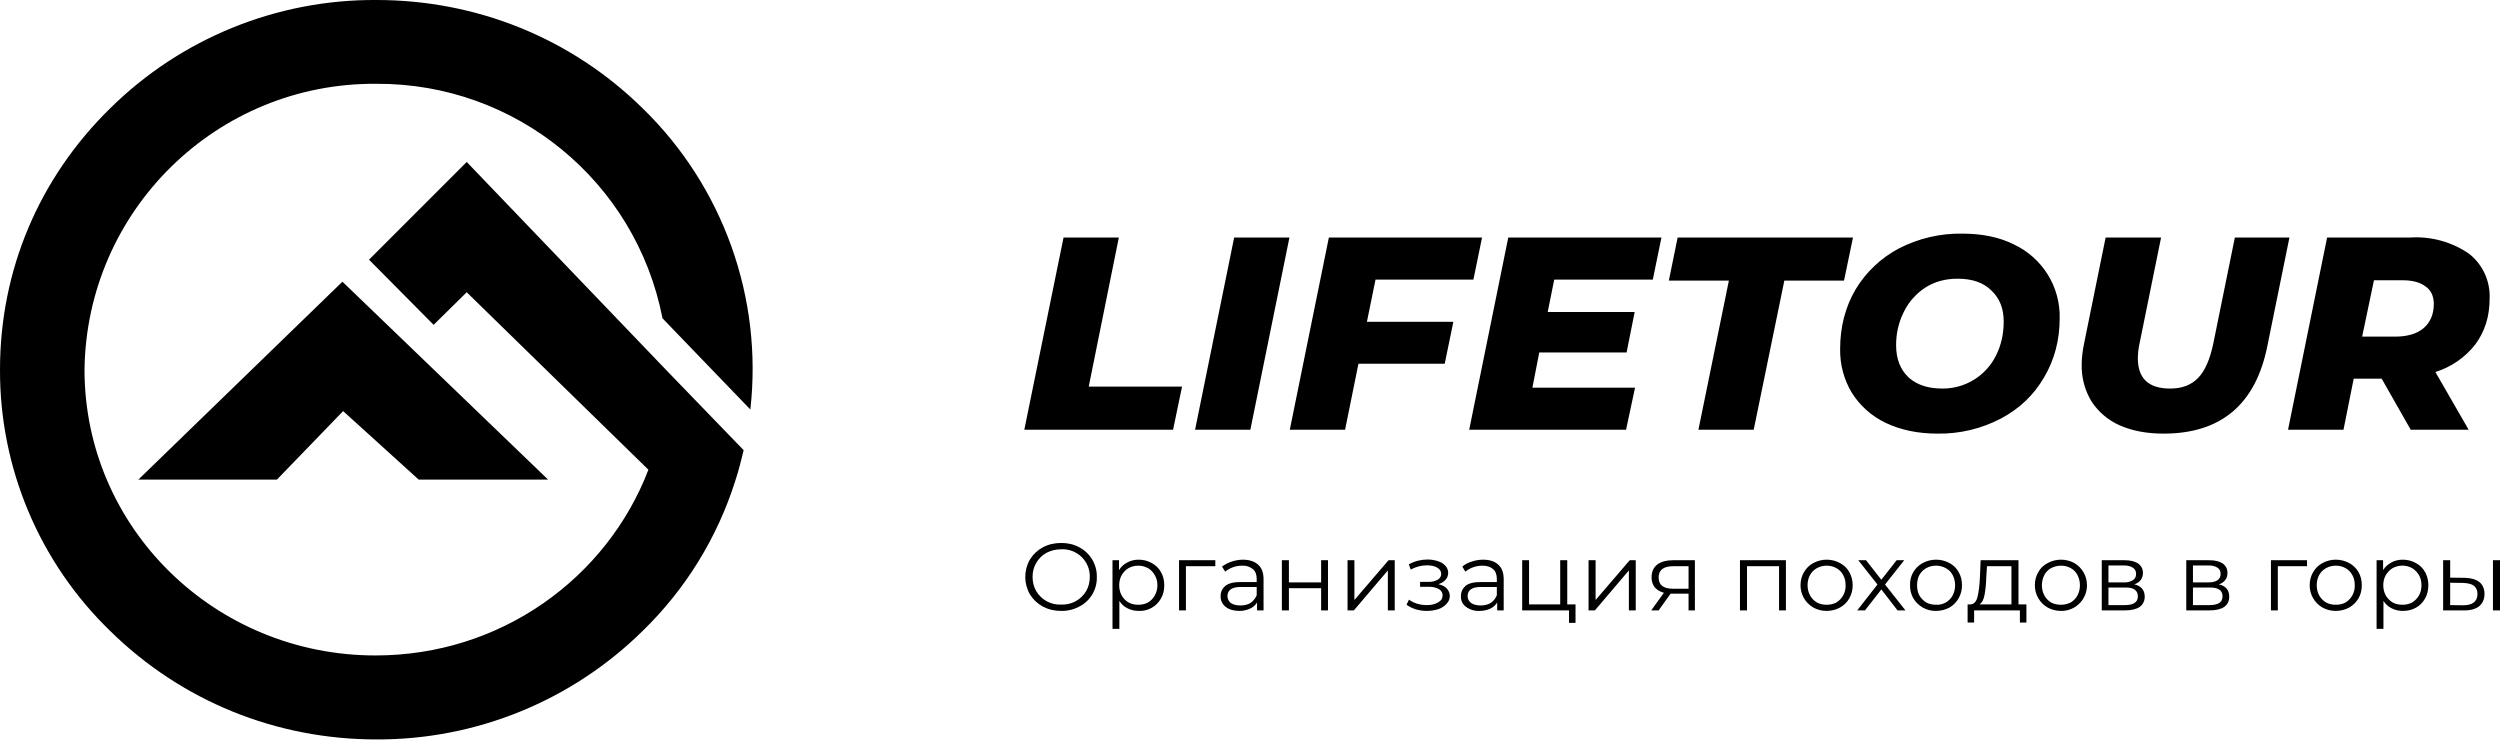
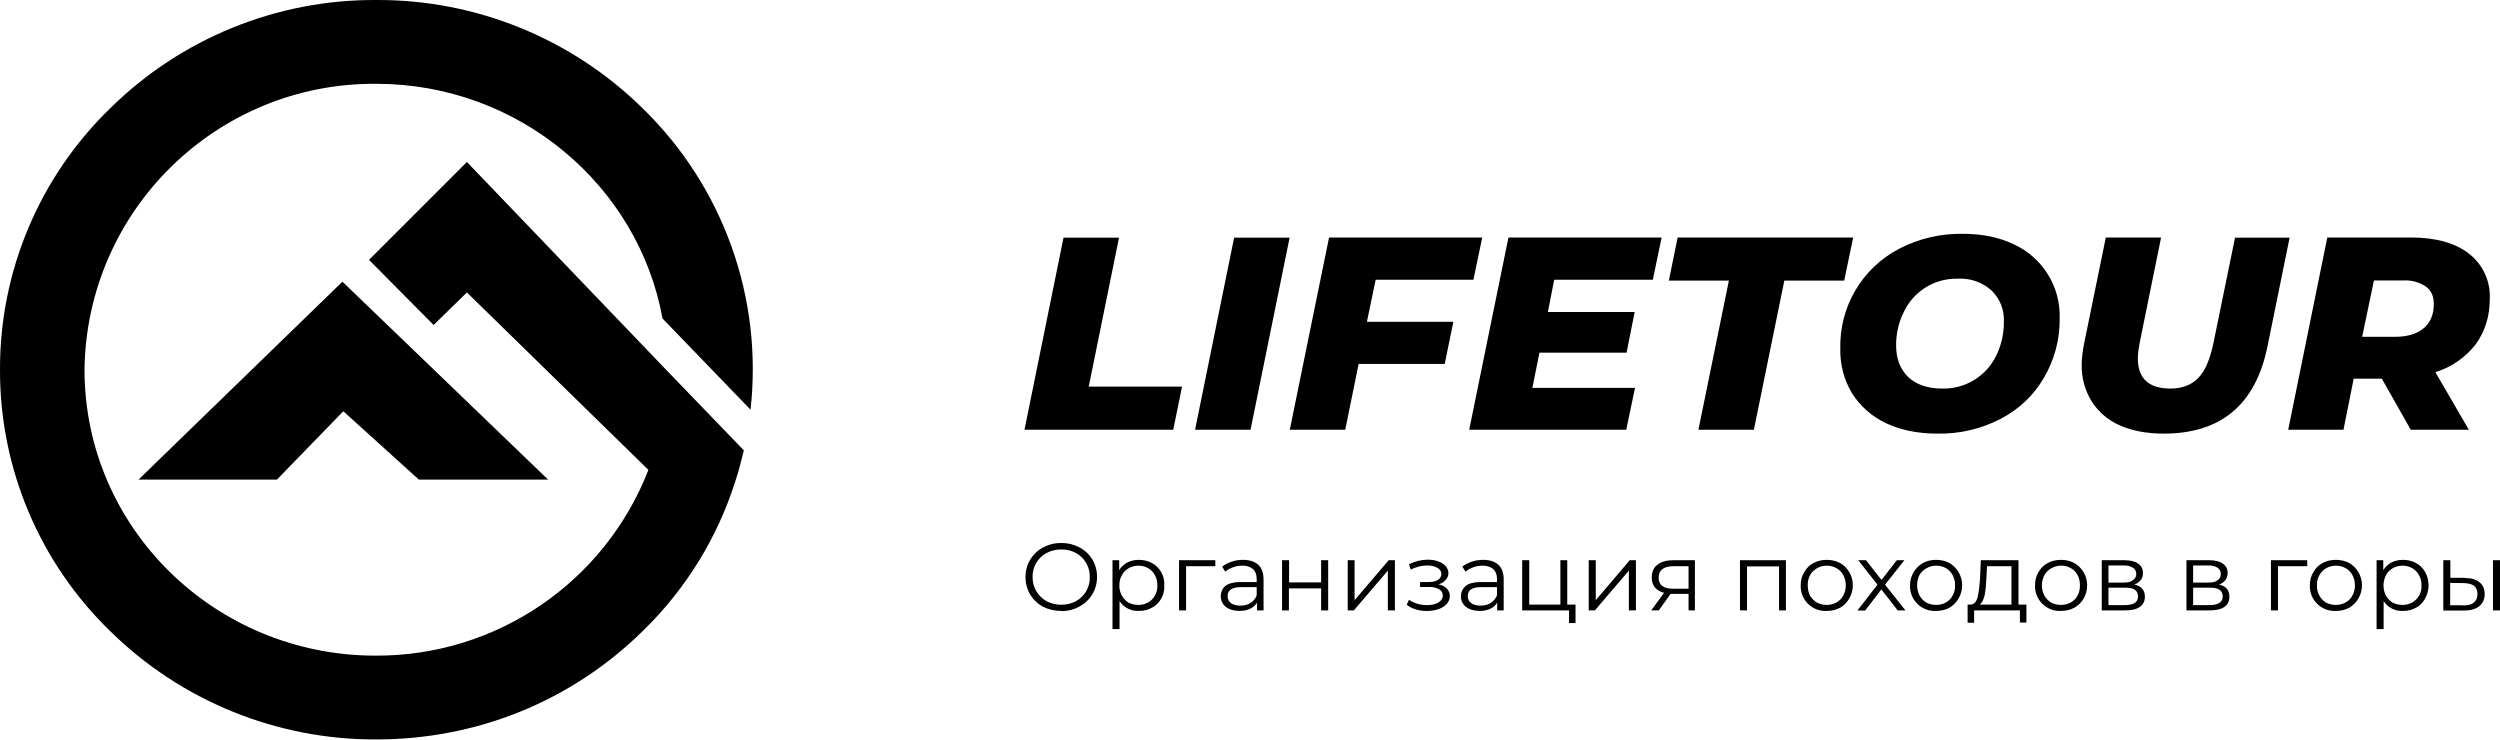
- <svg xmlns="http://www.w3.org/2000/svg" viewBox="0 0 142 42" fill="currentColor">
-   <path d="m20.96 14.75 5.55-5.55 11.4 11.89 4.33 4.48c-.14.56-.28 1.16-.47 1.72a20.5 20.5 0 0 1-5.27 8.55 21.43 21.43 0 0 1-15.12 6.16c-5.7 0-11.07-2.18-15.12-6.16a20.56 20.56 0 0 1-6.26-14.84c0-5.65 2.21-10.88 6.26-14.85a21.34 21.34 0 0 1 15.12-6.15c5.7 0 11.07 2.17 15.12 6.15a20.65 20.65 0 0 1 6.12 17.11l-4.99-5.18a16.46 16.46 0 0 0-16.25-13.32 16.45 16.45 0 0 0-16.58 16.24c0 8.97 7.39 16.23 16.53 16.23 7.11 0 13.14-4.39 15.5-10.55l-10.32-10.08-1.88 1.85-3.67-3.7Zm89.09 9.88c-1.12 0-2.1-.21-2.94-.61a4.62 4.62 0 0 1-1.92-1.7 4.66 4.66 0 0 1-.67-2.5c0-1.25.29-2.37.87-3.37a6.32 6.32 0 0 1 2.47-2.34 7.59 7.59 0 0 1 3.6-.84c1.12 0 2.1.2 2.92.61a4.52 4.52 0 0 1 2.61 4.2c0 1.24-.3 2.37-.89 3.36-.58 1-1.4 1.78-2.46 2.34a7.52 7.52 0 0 1-3.59.85Zm-49.64-11.14h3.14l-1.71 8.47h5.3l-.51 2.45h-8.45l2.23-10.92Zm9.69 0h3.14l-2.22 10.92h-3.14l2.22-10.92Zm8.03 2.39-.49 2.4h4.91l-.49 2.38h-4.9l-.76 3.75h-3.14l2.22-10.92h8.7l-.49 2.39h-5.56Zm10.15 0-.37 1.84h4.94l-.46 2.3h-4.96l-.39 2h5.83l-.51 2.39h-8.91l2.22-10.92h8.7l-.49 2.39h-5.6Zm9.92.06h-3.41l.5-2.45h9.96l-.51 2.45h-3.39l-1.74 8.47h-3.14l1.73-8.47Zm24.69 8.69c-.96 0-1.79-.16-2.49-.47a3.7 3.7 0 0 1-1.61-1.37 3.88 3.88 0 0 1-.55-2.09c0-.34.04-.72.13-1.16l1.23-6.05h3.15l-1.22 6c-.07.32-.1.6-.1.86 0 1.15.61 1.72 1.84 1.72.67 0 1.19-.2 1.58-.6.39-.4.68-1.06.87-1.98l1.22-6h3.1l-1.26 6.19c-.67 3.3-2.64 4.95-5.89 4.95Zm18.52-7.66c0 1-.27 1.86-.81 2.59a4.61 4.61 0 0 1-2.27 1.57l1.89 3.28h-3.29l-1.65-2.9h-1.59l-.58 2.9h-3.15l2.22-10.92h4.75a5.3 5.3 0 0 1 3.31.92 3.07 3.07 0 0 1 1.17 2.56Zm-31.09 5.1a3.37 3.37 0 0 0 3.06-1.89c.29-.58.43-1.22.43-1.92 0-.74-.23-1.32-.7-1.76-.45-.45-1.09-.67-1.92-.67-.7 0-1.31.17-1.84.51q-.32.21-.58.48-.39.39-.64.91a4.15 4.15 0 0 0-.43 1.9c0 .74.23 1.34.68 1.78l.1.09q.69.57 1.84.57Zm27.92-4.81c0-.44-.16-.78-.47-.99-.3-.23-.73-.35-1.28-.35h-1.65l-.67 3.2h1.87q1.05 0 1.62-.48c.38-.33.58-.78.58-1.38Zm-118.75 6.09-3.76 3.89h-7.87l11.59-11.24 11.68 11.24h-7.35l-4.29-3.89Zm40.79 11.35c-.39 0-.73-.08-1.05-.25-.31-.17-.55-.4-.73-.69a1.98 1.98 0 0 1 0-1.98c.18-.29.42-.52.73-.69.32-.17.66-.25 1.05-.25.38 0 .72.08 1.03.25a1.86 1.86 0 0 1 .99 1.68 1.83 1.83 0 0 1-.99 1.68 2.1 2.1 0 0 1-1.03.25Zm0-.36a1.56 1.56 0 0 0 1.41-.76c.14-.24.21-.51.21-.81a1.54 1.54 0 0 0-1.62-1.57c-.31 0-.59.07-.84.2a1.54 1.54 0 0 0-.79 1.37c0 .3.07.57.21.81a1.56 1.56 0 0 0 1.42.76Zm21.42-1.16c.21.05.37.13.48.25a.62.62 0 0 1-.01.86c-.11.13-.27.24-.47.31a2.21 2.21 0 0 1-1.28.01c-.2-.06-.37-.15-.53-.26l.14-.29c.13.1.28.17.46.23.18.05.36.08.54.08.27 0 .48-.05.65-.15.18-.1.26-.23.26-.4 0-.16-.07-.27-.21-.36a1.14 1.14 0 0 0-.57-.13h-.5v-.28h.48a1 1 0 0 0 .52-.12c.13-.08.2-.19.2-.33 0-.15-.07-.27-.23-.36q-.22-.13-.58-.13c-.31 0-.62.08-.92.24l-.11-.3c.34-.18.7-.27 1.07-.27.22 0 .42.04.6.1a.9.9 0 0 1 .42.27.59.59 0 0 1 0 .78.9.9 0 0 1-.41.25Zm-17.02-1.39c.28 0 .52.07.74.19.22.12.4.29.52.51.13.22.19.47.19.75 0 .29-.06.54-.19.76a1.37 1.37 0 0 1-1.26.7c-.23 0-.45-.05-.64-.15a1.1 1.1 0 0 1-.46-.42v1.59h-.39v-3.9h.37v.56c.12-.19.27-.33.47-.43.19-.11.41-.16.65-.16Zm5.91 0c.38 0 .67.1.88.29.2.18.3.46.3.82v1.77h-.37v-.45a.86.86 0 0 1-.4.35 1.4 1.4 0 0 1-.6.13c-.33 0-.59-.08-.78-.23a.73.73 0 0 1-.29-.6c0-.25.09-.44.27-.59.18-.15.47-.22.86-.22h.92v-.18c0-.24-.07-.43-.21-.55a.88.88 0 0 0-.61-.2 1.51 1.51 0 0 0-.97.34l-.18-.29a2.06 2.06 0 0 1 1.18-.39Zm13.65 0c.38 0 .67.1.87.29.2.18.3.46.3.82v1.77h-.37v-.45a.89.89 0 0 1-.39.35c-.17.08-.38.13-.61.13a1.2 1.2 0 0 1-.77-.23.7.7 0 0 1-.29-.6c0-.25.09-.44.26-.59.18-.15.47-.22.86-.22h.92v-.18c0-.24-.07-.43-.21-.55-.14-.13-.34-.2-.61-.2a1.55 1.55 0 0 0-.97.34l-.17-.29c.14-.12.32-.22.53-.28.2-.07.42-.11.65-.11Zm19.51 2.91c-.28 0-.53-.07-.75-.19a1.45 1.45 0 0 1-.73-1.27c0-.28.07-.53.2-.75.13-.22.3-.39.53-.51a1.59 1.59 0 0 1 1.51 0c.23.12.4.29.53.51a1.55 1.55 0 0 1 0 1.5c-.13.22-.3.39-.53.52-.22.12-.48.19-.76.19Zm6.22 0a1.47 1.47 0 0 1-1.29-.71 1.44 1.44 0 0 1-.19-.75 1.37 1.37 0 0 1 .72-1.26 1.61 1.61 0 0 1 1.52 0c.22.12.4.29.52.51.13.22.19.47.19.75a1.44 1.44 0 0 1-.71 1.27c-.23.12-.48.19-.76.19Zm7.09 0c-.28 0-.53-.07-.75-.19a1.45 1.45 0 0 1-.73-1.27c0-.28.07-.53.2-.75.12-.22.3-.39.53-.51a1.59 1.59 0 0 1 1.51 0 1.45 1.45 0 0 1 .72 1.26 1.45 1.45 0 0 1-1.48 1.46Zm15.61 0c-.28 0-.53-.07-.75-.19a1.45 1.45 0 0 1-.73-1.27c0-.28.07-.53.2-.75.13-.22.3-.39.53-.51a1.59 1.59 0 0 1 1.51 0c.23.12.4.29.53.51.13.22.19.47.19.75s-.06.53-.19.75c-.13.22-.3.39-.53.52-.22.12-.48.19-.76.19Zm3.81-2.91c.28 0 .52.07.74.19.23.12.4.29.52.51q.03.03.04.07.15.31.15.68c0 .29-.06.54-.19.76a1.3 1.3 0 0 1-.52.52c-.21.12-.46.18-.74.18q-.34 0-.62-.14l-.02-.01a1.15 1.15 0 0 1-.46-.42v1.59h-.39v-3.9h.37v.56c.12-.19.28-.33.47-.43.19-.11.41-.16.65-.16Zm-67.45.37h-1.67v2.51h-.39v-2.85h2.06v.34Zm3.78-.34h.4v1.26h1.83v-1.26h.39v2.85h-.39v-1.26h-1.83v1.26h-.4v-2.85Zm3.73 0h.39v2.26l1.94-2.26h.35v2.85h-.39v-2.27l-1.93 2.27h-.36v-2.85Zm12.95 2.51v1.05h-.37v-.71h-2.66v-2.85h.39v2.51h1.77v-2.51h.4v2.51h.47Zm.74-2.51h.4v2.26l1.94-2.26h.34v2.85h-.39v-2.27l-1.93 2.27h-.36v-2.85Zm6.04 0v2.85h-.36v-.95h-1.02l-.68.95h-.42l.72-1c-.22-.06-.4-.17-.52-.31a.88.88 0 0 1-.18-.57c0-.32.11-.56.33-.73.22-.16.52-.24.91-.24h1.22Zm5.17 0v2.85h-.39v-2.51h-1.82v2.51h-.4v-2.85h2.61Zm6.34 2.85-.92-1.19-.93 1.19h-.44l1.15-1.47-1.09-1.38h.44l.87 1.11.87-1.11h.43l-1.09 1.38 1.16 1.47h-.45Zm7.32-.34v1.03h-.37v-.69h-2.6v.69h-.37v-1.03h.16c.2-.01.33-.15.4-.42s.12-.65.14-1.14l.04-.95h2.15v2.51h.45Zm6.13-1.14c.39.09.59.33.59.7a.7.7 0 0 1-.28.58c-.19.13-.47.2-.84.2h-1.32v-2.85h1.28c.33 0 .59.06.78.18.18.13.28.31.28.55 0 .15-.05.29-.13.4a.76.76 0 0 1-.36.24Zm4.8 0c.4.09.59.33.59.7 0 .25-.09.44-.28.58-.19.13-.47.2-.84.2h-1.32v-2.85h1.28c.34 0 .6.06.78.18.19.13.28.31.28.55 0 .15-.04.29-.13.4a.68.68 0 0 1-.36.24Zm5.01-1.03h-1.66v2.51h-.39v-2.85h2.05v.34Zm8.96.66c.36.01.64.09.83.24.19.16.29.38.29.68 0 .3-.11.53-.31.7-.21.16-.5.24-.89.23h-1.15v-2.85h.4v.99l.83.01Zm1.6-1h.4v2.85h-.4v-2.85Zm-21.84 1.26h.87a.9.9 0 0 0 .51-.12c.13-.08.19-.2.19-.36 0-.16-.06-.28-.19-.36a.9.9 0 0 0-.51-.12h-.87v.96Zm4.8 0h.88c.22 0 .39-.04.51-.12a.4.4 0 0 0 .18-.36.4.4 0 0 0-.18-.36.92.92 0 0 0-.51-.12h-.88v.96Zm-59.9 1.27q.23 0 .44-.08l.11-.05c.16-.1.29-.23.38-.4.1-.17.15-.36.15-.58q0-.3-.13-.54l-.02-.03c-.09-.17-.22-.3-.38-.4l-.14-.06q-.19-.08-.41-.08c-.21 0-.4.05-.56.14-.17.1-.29.23-.39.4-.09.16-.14.36-.14.57 0 .22.05.41.14.58.1.17.22.3.39.4.16.09.35.13.56.13Zm39.09 0c.21 0 .39-.04.56-.13a1.1 1.1 0 0 0 .52-.98c0-.21-.04-.41-.14-.58a.95.95 0 0 0-.38-.39 1.16 1.16 0 0 0-1.11 0 .98.98 0 0 0-.39.39l-.01.02q-.13.25-.13.56c0 .22.05.41.14.58.1.17.22.3.39.4.16.09.35.13.55.13Zm6.22 0a1 1 0 0 0 .94-.53c.09-.17.14-.36.14-.58 0-.21-.05-.41-.14-.58a.92.92 0 0 0-.39-.39 1.16 1.16 0 0 0-1.11 0c-.16.09-.29.22-.39.39-.09.17-.13.37-.13.58 0 .22.04.41.13.58.1.17.23.3.39.4.17.09.35.13.56.13Zm7.09 0q.28 0 .51-.11l.05-.02c.16-.1.29-.23.38-.4.09-.17.14-.36.14-.58 0-.21-.05-.41-.14-.58a.95.95 0 0 0-.38-.39l-.08-.04q-.22-.1-.48-.1c-.2 0-.39.05-.56.14a.95.95 0 0 0-.38.39c-.09.17-.14.37-.14.58 0 .22.05.41.14.58.09.17.22.3.38.4.17.09.36.13.56.13Zm15.61 0c.21 0 .4-.04.56-.13a1.1 1.1 0 0 0 .52-.98c0-.21-.04-.41-.14-.58a.95.95 0 0 0-.38-.39 1.13 1.13 0 0 0-.56-.14c-.2 0-.39.05-.55.14a.98.98 0 0 0-.39.39l-.01.01v.01q-.13.25-.13.56c0 .22.05.41.14.58.1.17.22.3.39.4.16.09.35.13.55.13Zm3.79 0c.2 0 .38-.04.55-.13.16-.1.29-.23.39-.4.09-.17.14-.36.14-.58 0-.21-.05-.41-.14-.57-.1-.17-.23-.3-.39-.4a1.15 1.15 0 0 0-1.11 0c-.16.1-.29.23-.39.4-.09.16-.14.36-.14.57 0 .22.05.41.14.58.1.17.23.3.39.4.17.09.35.13.56.13Zm-42.25-1.55c0 .43.27.64.82.64h.88v-1.28h-.85c-.57 0-.85.21-.85.64Zm18.61-.01c-.01.41-.05.74-.1 1.01-.05.26-.14.43-.28.53h1.81v-2.17h-1.39l-.04.63Zm27.08 1.59c.27 0 .47-.05.61-.16s.21-.27.21-.48q0-.24-.12-.38-.03-.05-.08-.09c-.14-.1-.35-.15-.62-.16l-.73-.01v1.27l.73.01Zm-69.44.01q.33 0 .57-.14c.15-.11.27-.25.35-.44v-.47h-.91c-.5 0-.75.18-.75.52 0 .16.07.29.19.39q.2.14.55.14Zm13.64 0q.33 0 .57-.14a.96.96 0 0 0 .35-.44v-.47h-.91c-.5 0-.75.18-.75.52 0 .16.07.29.2.39.13.09.31.14.54.14Zm36.58-.02c.25 0 .44-.04.56-.12.13-.08.19-.21.19-.38s-.06-.29-.17-.37c-.11-.09-.29-.13-.54-.13h-.96v1h.92Zm4.81 0c.25 0 .43-.04.56-.12.13-.08.19-.21.19-.38s-.06-.29-.17-.37c-.12-.09-.3-.13-.55-.13h-.96v1h.93Z" fill-rule="evenodd" />
+ <svg xmlns="http://www.w3.org/2000/svg" viewBox="0 0 142 42">
+   <path d="m15.73 27.24 3.77-3.88 4.29 3.88h7.34l-11.68-11.24-11.58 11.24h7.86Z" fill="inherit" />
+   <path d="m26.52 9.2-5.56 5.56 3.67 3.7 1.89-1.85 10.31 10.08a16.54 16.54 0 0 1-15.5 10.55c-9.13 0-16.53-7.27-16.53-16.24a16.45 16.45 0 0 1 16.58-16.24c8.1 0 14.89 5.79 16.25 13.33l5 5.18a20.67 20.67 0 0 0-6.12-17.11 21.43 21.43 0 0 0-15.13-6.16 21.35 21.35 0 0 0-15.12 6.15 20.59 20.59 0 0 0-6.26 14.85 20.6 20.6 0 0 0 6.26 14.85 21.43 21.43 0 0 0 15.12 6.15c5.7 0 11.07-2.17 15.12-6.15a20.46 20.46 0 0 0 5.28-8.56c.19-.55.33-1.16.47-1.71l-4.33-4.49-11.4-11.89Zm33.89 4.3h3.15l-1.72 8.46h5.3l-.5 2.45h-8.45l2.22-10.92Zm9.69 0h3.15l-2.22 10.91h-3.15l2.22-10.92Zm8.04 2.38-.5 2.4h4.91l-.49 2.39h-4.89l-.76 3.74h-3.15l2.23-10.92h8.7l-.5 2.4h-5.55Zm10.14 0-.36 1.84h4.93l-.46 2.31h-4.95l-.4 2h5.83l-.5 2.38h-8.92l2.23-10.92h8.7l-.5 2.4h-5.6Zm9.92.06h-3.41l.5-2.45h9.97l-.51 2.45h-3.4l-1.73 8.47h-3.15l1.73-8.47Zm11.85 8.69c-1.12 0-2.1-.2-2.94-.6a4.6 4.6 0 0 1-1.92-1.7 4.69 4.69 0 0 1-.66-2.5 6.22 6.22 0 0 1 3.34-5.7 7.58 7.58 0 0 1 3.6-.85c1.12 0 2.1.2 2.92.6a4.47 4.47 0 0 1 2.6 4.2 6.5 6.5 0 0 1-.89 3.37c-.58 1-1.4 1.78-2.46 2.34a7.48 7.48 0 0 1-3.59.84Zm.27-2.56a3.31 3.31 0 0 0 3.07-1.88 4.3 4.3 0 0 0 .43-1.92 2.3 2.3 0 0 0-.7-1.77 2.63 2.63 0 0 0-1.92-.67 3.3 3.3 0 0 0-3.07 1.9 4.2 4.2 0 0 0-.43 1.91c0 .74.23 1.33.69 1.78.46.43 1.1.65 1.93.65Zm12.58 2.56c-.97 0-1.8-.16-2.5-.47a3.62 3.62 0 0 1-1.6-1.37 3.86 3.86 0 0 1-.56-2.09c0-.33.05-.72.13-1.15l1.24-6.06h3.14l-1.22 6c-.06.32-.1.6-.1.87 0 1.14.62 1.71 1.85 1.71.66 0 1.19-.2 1.57-.59.4-.4.68-1.07.87-1.98l1.23-6h3.1l-1.26 6.19c-.68 3.3-2.64 4.94-5.9 4.94Zm18.52-7.66c0 1-.27 1.86-.81 2.6a4.62 4.62 0 0 1-2.28 1.57l1.9 3.27h-3.3l-1.64-2.9h-1.6l-.58 2.9h-3.14l2.22-10.92h4.75c1.42 0 2.52.31 3.3.92a3.06 3.06 0 0 1 1.18 2.56Zm-3.18.3c0-.45-.15-.78-.46-1a2.1 2.1 0 0 0-1.29-.34h-1.65l-.67 3.2h1.88c.7 0 1.24-.17 1.62-.49.38-.32.57-.78.57-1.37Zm-77.96 17.43c-.38 0-.73-.08-1.04-.24a1.9 1.9 0 0 1-.73-.7 1.9 1.9 0 0 1-.26-.98 1.87 1.87 0 0 1 .99-1.68c.31-.17.66-.26 1.04-.26s.73.09 1.03.25a1.85 1.85 0 0 1 1 1.68 1.87 1.87 0 0 1-1 1.68c-.3.17-.65.26-1.03.26Zm0-.35c.3 0 .58-.07.83-.2a1.51 1.51 0 0 0 .79-1.38c0-.3-.07-.56-.21-.8a1.46 1.46 0 0 0-.58-.56c-.25-.14-.52-.2-.83-.2-.3 0-.58.06-.83.2a1.5 1.5 0 0 0-.8 1.36c0 .3.07.57.21.81.15.24.34.43.59.57.25.13.53.2.83.2Zm4.41-2.55c.27 0 .52.06.74.18a1.34 1.34 0 0 1 .7 1.27 1.34 1.34 0 0 1-.7 1.27c-.22.12-.47.18-.74.18a1.23 1.23 0 0 1-1.1-.56v1.59h-.4v-3.91h.38v.56c.11-.18.27-.33.46-.43.2-.1.41-.15.66-.15Zm-.03 2.56c.2 0 .39-.05.55-.14.17-.1.3-.22.39-.4.1-.16.14-.36.14-.57 0-.22-.05-.41-.14-.58a.99.99 0 0 0-.39-.4 1.1 1.1 0 0 0-.55-.14c-.2 0-.4.05-.56.15a.92.92 0 0 0-.38.4c-.1.16-.14.35-.14.57a1.12 1.12 0 0 0 .52.98c.17.08.35.13.56.13Zm4.37-2.2h-1.66v2.51h-.4v-2.85h2.06v.34Zm1.57-.36c.38 0 .67.1.87.28.2.19.3.46.3.83v1.76h-.37v-.44a.9.9 0 0 1-.4.35c-.16.08-.36.12-.6.12-.32 0-.58-.08-.77-.23a.73.73 0 0 1-.29-.6c0-.24.09-.44.26-.59.19-.14.47-.22.86-.22h.92v-.17c0-.25-.07-.43-.2-.56a.9.9 0 0 0-.62-.2 1.54 1.54 0 0 0-.97.34l-.17-.29a1.97 1.97 0 0 1 1.18-.38Zm-.14 2.6c.22 0 .41-.05.57-.15.16-.1.28-.25.35-.43v-.47h-.9c-.5 0-.75.17-.75.51 0 .17.06.3.19.4.13.09.3.14.54.14Zm2.36-2.58h.4v1.26h1.82v-1.26h.4v2.85h-.4v-1.25h-1.83v1.25h-.39v-2.85Zm3.73 0h.39v2.27l1.94-2.27h.35v2.85h-.4v-2.26l-1.93 2.26h-.35v-2.85Zm5.15 1.37a.9.9 0 0 1 .48.24.6.6 0 0 1 .17.42c0 .17-.06.32-.17.45-.12.13-.28.23-.47.3a2.24 2.24 0 0 1-1.28.02c-.2-.06-.38-.15-.53-.27l.13-.28a1.82 1.82 0 0 0 1 .3c.27 0 .49-.04.66-.14.17-.1.26-.24.26-.4a.39.39 0 0 0-.21-.36 1.09 1.09 0 0 0-.58-.13h-.5v-.28h.48c.22 0 .4-.04.53-.12.13-.09.2-.2.2-.33 0-.16-.08-.27-.23-.36a1.13 1.13 0 0 0-.58-.13c-.31 0-.62.08-.93.23l-.1-.3c.34-.17.7-.26 1.07-.26.22 0 .42.03.6.1a1 1 0 0 1 .41.26c.1.12.16.25.16.4 0 .15-.05.28-.16.39-.1.11-.23.2-.4.25Zm2.54-1.39c.38 0 .67.1.87.28.2.19.3.46.3.83v1.76h-.37v-.44a.9.9 0 0 1-.39.35 1.4 1.4 0 0 1-.6.12c-.33 0-.59-.08-.78-.23a.73.73 0 0 1-.29-.6c0-.24.1-.44.27-.59.18-.14.46-.22.85-.22h.93v-.17c0-.25-.07-.43-.21-.56-.14-.13-.35-.2-.62-.2a1.54 1.54 0 0 0-.96.34l-.18-.29a1.97 1.97 0 0 1 1.18-.38Zm-.14 2.6c.23 0 .41-.05.57-.15.16-.1.28-.25.36-.43v-.47h-.92c-.5 0-.74.17-.74.51 0 .17.06.3.2.4.12.09.3.14.53.14Zm5.39-.06v1.05h-.37v-.72h-2.66v-2.85h.4v2.52h1.77v-2.52h.39v2.52h.47Zm.75-2.52h.4v2.27l1.93-2.27h.35v2.85h-.4v-2.26l-1.93 2.26h-.35v-2.85Zm6.03 0v2.85h-.36v-.94h-1.02l-.67.94h-.43l.73-1a.98.98 0 0 1-.52-.3.86.86 0 0 1-.18-.57c0-.32.1-.56.33-.73.22-.17.52-.25.9-.25h1.22Zm-2.06.99c0 .42.28.63.83.63h.87v-1.28h-.85c-.56 0-.85.22-.85.65Zm7.23-.99v2.85h-.39v-2.5h-1.82v2.5h-.4v-2.85h2.61Zm2.32 2.88a1.4 1.4 0 0 1-1.48-1.45c0-.28.06-.53.2-.75.12-.22.3-.4.52-.52.23-.12.48-.18.76-.18s.53.06.76.18a1.45 1.45 0 0 1 .72 1.27 1.48 1.48 0 0 1-.72 1.27 1.6 1.6 0 0 1-.76.18Zm0-.34c.2 0 .39-.05.55-.14.17-.1.3-.22.39-.4.09-.16.14-.36.14-.57 0-.22-.05-.41-.14-.58a.95.95 0 0 0-.39-.4 1.1 1.1 0 0 0-.55-.14c-.2 0-.4.05-.56.15a1 1 0 0 0-.39.39 1.2 1.2 0 0 0-.13.58c0 .21.04.4.13.58.1.17.23.3.4.4.16.08.34.13.55.13Zm4.03.31-.93-1.19-.92 1.2h-.44l1.14-1.47-1.09-1.39h.44l.88 1.12.87-1.12h.43l-1.1 1.39 1.16 1.46h-.44Zm2.18.03a1.4 1.4 0 0 1-1.48-1.45 1.45 1.45 0 0 1 .73-1.27c.22-.12.47-.18.75-.18s.54.06.76.18a1.46 1.46 0 0 1 .72 1.26 1.49 1.49 0 0 1-.72 1.28c-.22.12-.48.18-.76.18Zm0-.34c.21 0 .4-.05.56-.14.16-.1.3-.22.38-.4.1-.16.14-.36.14-.57 0-.22-.05-.41-.14-.58a.95.95 0 0 0-.38-.4 1.16 1.16 0 0 0-.56-.14c-.2 0-.39.05-.55.15a1 1 0 0 0-.4.39 1.34 1.34 0 0 0 .01 1.16c.1.17.22.3.39.4.16.08.35.13.55.13Zm5.13-.02v1.02h-.37v-.69h-2.6v.7h-.37v-1.03h.17c.2-.01.33-.15.4-.43.07-.27.11-.65.14-1.13l.04-.96h2.14v2.52h.45Zm-2.27-1.54c-.02.4-.05.74-.1 1-.06.26-.15.44-.28.54h1.8v-2.18h-1.39l-.03.64Zm4.24 1.9a1.4 1.4 0 0 1-1.48-1.45c0-.28.06-.53.19-.75.13-.22.3-.4.53-.52.22-.12.48-.18.76-.18s.53.06.75.18a1.45 1.45 0 0 1 .73 1.27c0 .28-.07.52-.2.75-.13.22-.3.39-.53.52-.22.12-.47.18-.75.18Zm0-.34c.2 0 .39-.05.55-.14.17-.1.3-.22.39-.4.09-.16.13-.36.13-.57 0-.22-.04-.41-.13-.58a.95.95 0 0 0-.39-.4 1.12 1.12 0 0 0-1.11.01 1 1 0 0 0-.39.39 1.27 1.27 0 0 0 0 1.16c.1.17.23.3.39.4.16.08.35.13.56.13Zm4.16-1.16c.4.09.6.32.6.7 0 .25-.1.44-.29.57-.19.14-.47.2-.84.2h-1.32v-2.85h1.28c.33 0 .6.06.78.19.19.13.28.3.28.54 0 .16-.04.3-.13.4-.09.11-.2.2-.36.25Zm-1.47-.11h.88c.22 0 .39-.04.5-.13a.4.4 0 0 0 .2-.36.4.4 0 0 0-.2-.36.92.92 0 0 0-.5-.12h-.88v.97Zm.92 1.28c.25 0 .44-.04.57-.12.12-.08.19-.2.19-.37 0-.17-.06-.3-.18-.38-.11-.08-.29-.12-.54-.12h-.96v.99h.92Zm5.36-1.17c.4.09.59.32.59.7 0 .25-.1.44-.28.57-.2.14-.47.2-.84.2h-1.32v-2.85h1.28c.33 0 .59.06.78.19.19.13.28.3.28.54 0 .16-.05.3-.13.4-.09.11-.2.2-.36.25Zm-1.47-.11h.87c.23 0 .4-.04.52-.13a.4.4 0 0 0 .18-.36.4.4 0 0 0-.19-.36.92.92 0 0 0-.5-.12h-.88v.97Zm.92 1.28c.25 0 .44-.04.56-.12a.4.4 0 0 0 .2-.37c0-.17-.06-.3-.18-.38-.11-.08-.3-.12-.54-.12h-.96v.99h.92Zm5.56-2.21h-1.66v2.51h-.4v-2.85h2.06v.34Zm1.63 2.54a1.4 1.4 0 0 1-1.48-1.45c0-.28.06-.53.2-.75.12-.22.3-.4.52-.52.23-.12.48-.18.76-.18s.53.06.76.18a1.46 1.46 0 0 1 .72 1.26 1.49 1.49 0 0 1-.72 1.28 1.6 1.6 0 0 1-.76.18Zm0-.34c.2 0 .39-.05.55-.14.17-.1.3-.22.39-.4.09-.16.14-.36.14-.57 0-.22-.05-.41-.14-.58a.95.95 0 0 0-.39-.4 1.1 1.1 0 0 0-.55-.14c-.2 0-.4.05-.56.15a.99.99 0 0 0-.38.39c-.1.17-.14.36-.14.58 0 .21.04.4.14.58.09.17.22.3.38.4.17.08.35.13.56.13Zm3.81-2.56c.27 0 .52.06.74.18.22.12.4.3.52.51a1.56 1.56 0 0 1-.01 1.52c-.12.22-.29.39-.51.51a1.5 1.5 0 0 1-.74.18 1.22 1.22 0 0 1-1.1-.56v1.59h-.4v-3.91h.38v.56c.12-.18.27-.33.46-.43.2-.1.42-.15.66-.15Zm-.03 2.56c.2 0 .39-.05.55-.14a1.03 1.03 0 0 0 .53-.97c0-.22-.04-.41-.14-.58a.98.98 0 0 0-.39-.4 1.1 1.1 0 0 0-.55-.14c-.2 0-.39.05-.56.15a.92.92 0 0 0-.38.4 1.27 1.27 0 0 0 0 1.15c.1.17.22.3.38.4.17.08.36.13.56.13Zm3.54-1.53c.37 0 .64.08.83.24.2.15.3.38.3.67 0 .3-.11.54-.32.7-.2.16-.5.24-.88.24h-1.15v-2.86h.4v1h.82Zm1.6-1.01h.4v2.85h-.4v-2.85Zm-1.7 2.57c.28 0 .48-.05.61-.16.14-.11.21-.28.21-.49 0-.2-.06-.36-.2-.47-.14-.1-.34-.15-.61-.15l-.74-.01v1.27h.74Z" />
</svg>
